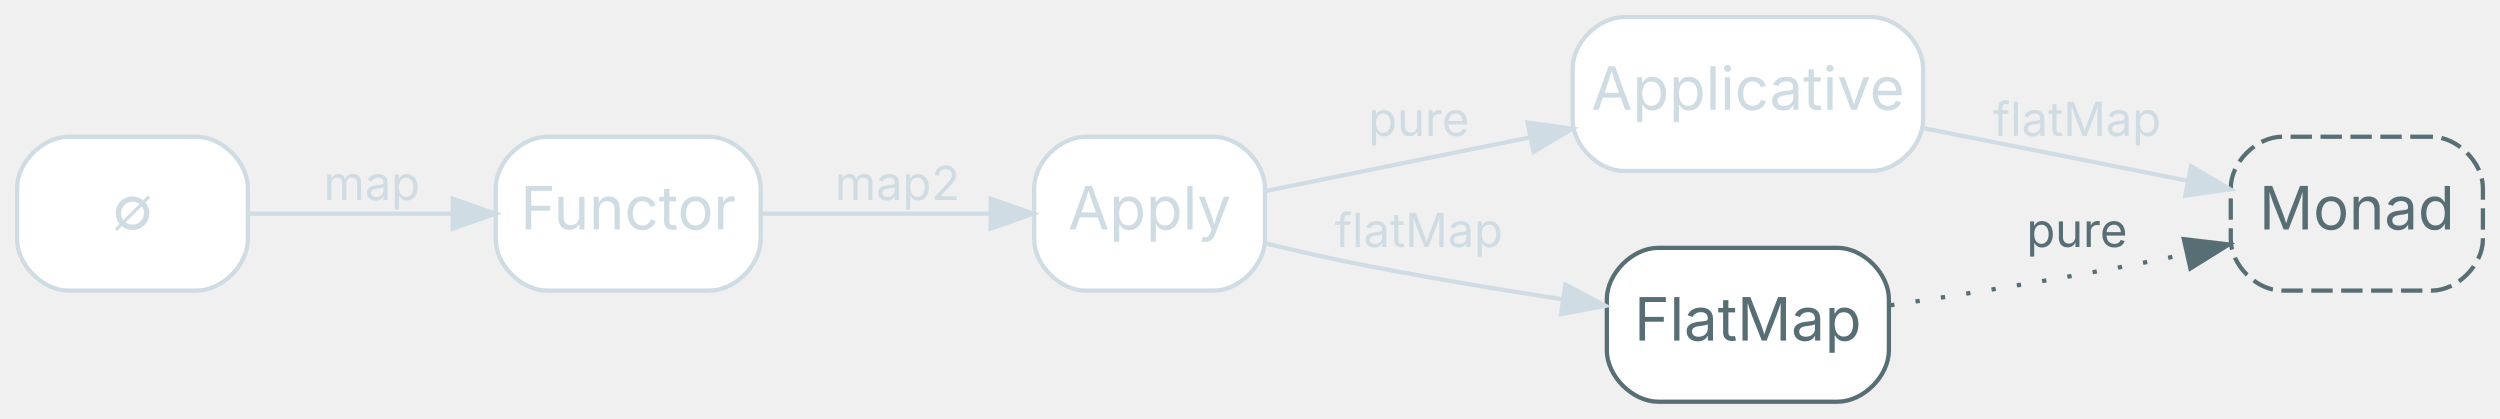
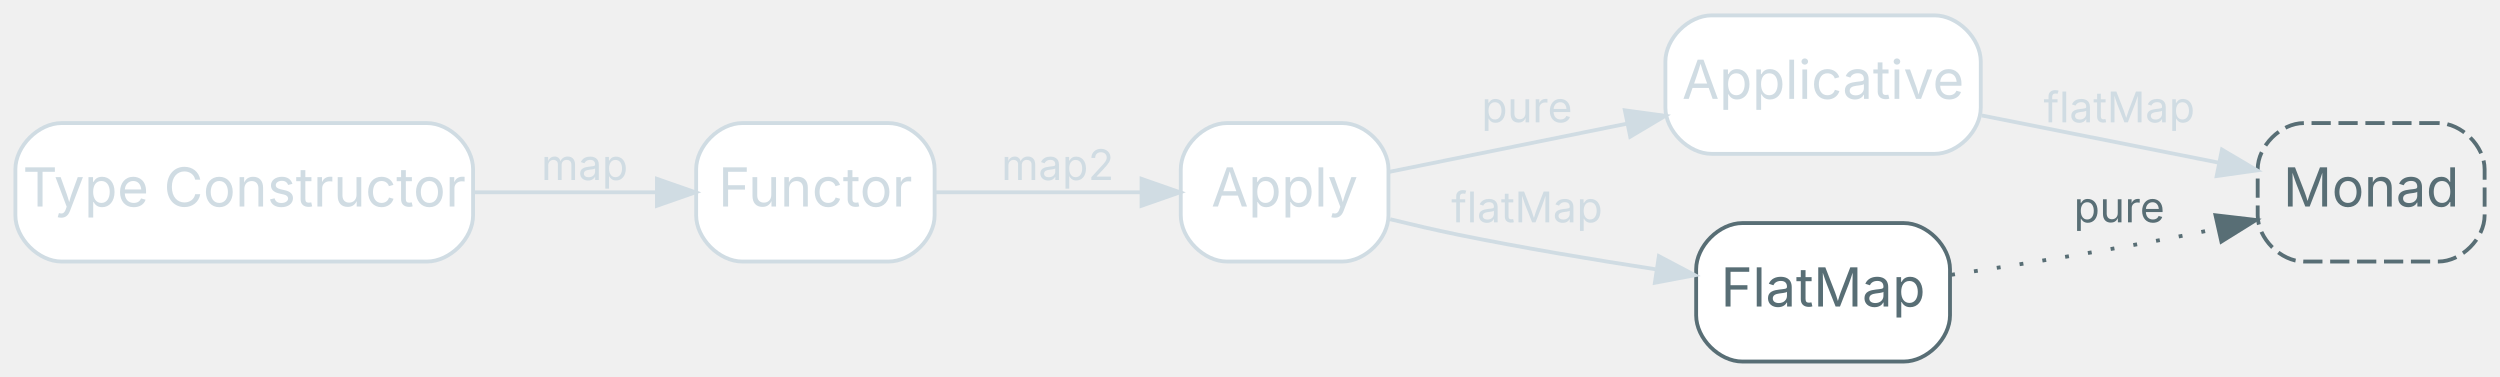
- <svg xmlns="http://www.w3.org/2000/svg" width="585pt" height="98pt" viewBox="0.00 0.00 585.00 98.00">
+ <svg xmlns="http://www.w3.org/2000/svg" width="650pt" height="98pt" viewBox="0.00 0.00 650.00 98.00">
  <g id="graph0" class="graph" transform="scale(1 1) rotate(0) translate(4 94)">
    <g id="node1" class="node disabled">
-       <path fill="#ffffff" stroke="#d0dce3" d="M42,-62C42,-62 12,-62 12,-62 6,-62 0,-56 0,-50 0,-50 0,-38 0,-38 0,-32 6,-26 12,-26 12,-26 42,-26 42,-26 48,-26 54,-32 54,-38 54,-38 54,-50 54,-50 54,-56 48,-62 42,-62" />
-       <text text-anchor="middle" x="27" y="-40.3" font-family="Inter,Arial" font-size="14.00" fill="#d0dce3">∅</text>
+       <path fill="#ffffff" stroke="#d0dce3" d="M107,-62C107,-62 12,-62 12,-62 6,-62 0,-56 0,-50 0,-50 0,-38 0,-38 0,-32 6,-26 12,-26 12,-26 107,-26 107,-26 113,-26 119,-32 119,-38 119,-38 119,-50 119,-50 119,-56 113,-62 107,-62" />
+       <text text-anchor="middle" x="59.5" y="-40.3" font-family="Inter,Arial" font-size="14.00" fill="#d0dce3">Type Constructor</text>
    </g>
    <g id="node2" class="node disabled">
-       <path fill="#ffffff" stroke="#d0dce3" d="M162,-62C162,-62 124,-62 124,-62 118,-62 112,-56 112,-50 112,-50 112,-38 112,-38 112,-32 118,-26 124,-26 124,-26 162,-26 162,-26 168,-26 174,-32 174,-38 174,-38 174,-50 174,-50 174,-56 168,-62 162,-62" />
-       <text text-anchor="middle" x="143" y="-40.3" font-family="Inter,Arial" font-size="14.00" fill="#d0dce3">Functor</text>
+       <path fill="#ffffff" stroke="#d0dce3" d="M227,-62C227,-62 189,-62 189,-62 183,-62 177,-56 177,-50 177,-50 177,-38 177,-38 177,-32 183,-26 189,-26 189,-26 227,-26 227,-26 233,-26 239,-32 239,-38 239,-38 239,-50 239,-50 239,-56 233,-62 227,-62" />
+       <text text-anchor="middle" x="208" y="-40.3" font-family="Inter,Arial" font-size="14.00" fill="#d0dce3">Functor</text>
    </g>
    <g id="edge1" class="edge disabled">
-       <path fill="none" stroke="#d0dce3" d="M54.15,-44C68.28,-44 86.03,-44 101.87,-44" />
-       <polygon fill="#d0dce3" stroke="#d0dce3" points="101.94,-47.5 111.94,-44 101.94,-40.5 101.94,-47.5" />
-       <text text-anchor="middle" x="83" y="-47.2" font-family="Inter,Arial" font-size="11.00" fill="#d0dce3">map</text>
+       <path fill="none" stroke="#d0dce3" d="M119.24,-44C135.13,-44 151.96,-44 166.59,-44" />
+       <polygon fill="#d0dce3" stroke="#d0dce3" points="166.81,-47.5 176.81,-44 166.81,-40.5 166.81,-47.5" />
+       <text text-anchor="middle" x="148" y="-47.2" font-family="Inter,Arial" font-size="11.00" fill="#d0dce3">map</text>
    </g>
    <g id="node3" class="node disabled">
-       <path fill="#ffffff" stroke="#d0dce3" d="M280,-62C280,-62 250,-62 250,-62 244,-62 238,-56 238,-50 238,-50 238,-38 238,-38 238,-32 244,-26 250,-26 250,-26 280,-26 280,-26 286,-26 292,-32 292,-38 292,-38 292,-50 292,-50 292,-56 286,-62 280,-62" />
-       <text text-anchor="middle" x="265" y="-40.3" font-family="Inter,Arial" font-size="14.00" fill="#d0dce3">Apply</text>
+       <path fill="#ffffff" stroke="#d0dce3" d="M345,-62C345,-62 315,-62 315,-62 309,-62 303,-56 303,-50 303,-50 303,-38 303,-38 303,-32 309,-26 315,-26 315,-26 345,-26 345,-26 351,-26 357,-32 357,-38 357,-38 357,-50 357,-50 357,-56 351,-62 345,-62" />
+       <text text-anchor="middle" x="330" y="-40.3" font-family="Inter,Arial" font-size="14.00" fill="#d0dce3">Apply</text>
    </g>
    <g id="edge2" class="edge disabled">
-       <path fill="none" stroke="#d0dce3" d="M174.28,-44C190.5,-44 210.58,-44 227.64,-44" />
-       <polygon fill="#d0dce3" stroke="#d0dce3" points="227.8,-47.5 237.8,-44 227.8,-40.5 227.8,-47.5" />
-       <text text-anchor="middle" x="206" y="-47.2" font-family="Inter,Arial" font-size="11.00" fill="#d0dce3">map2</text>
+       <path fill="none" stroke="#d0dce3" d="M239.28,-44C255.5,-44 275.58,-44 292.64,-44" />
+       <polygon fill="#d0dce3" stroke="#d0dce3" points="292.8,-47.5 302.8,-44 292.8,-40.5 292.8,-47.5" />
+       <text text-anchor="middle" x="271" y="-47.2" font-family="Inter,Arial" font-size="11.00" fill="#d0dce3">map2</text>
    </g>
    <g id="node4" class="node disabled">
-       <path fill="#ffffff" stroke="#d0dce3" d="M434,-90C434,-90 376,-90 376,-90 370,-90 364,-84 364,-78 364,-78 364,-66 364,-66 364,-60 370,-54 376,-54 376,-54 434,-54 434,-54 440,-54 446,-60 446,-66 446,-66 446,-78 446,-78 446,-84 440,-90 434,-90" />
-       <text text-anchor="middle" x="405" y="-68.3" font-family="Inter,Arial" font-size="14.00" fill="#d0dce3">Applicative</text>
+       <path fill="#ffffff" stroke="#d0dce3" d="M499,-90C499,-90 441,-90 441,-90 435,-90 429,-84 429,-78 429,-78 429,-66 429,-66 429,-60 435,-54 441,-54 441,-54 499,-54 499,-54 505,-54 511,-60 511,-66 511,-66 511,-78 511,-78 511,-84 505,-90 499,-90" />
+       <text text-anchor="middle" x="470" y="-68.3" font-family="Inter,Arial" font-size="14.00" fill="#d0dce3">Applicative</text>
    </g>
    <g id="edge3" class="edge disabled">
-       <path fill="none" stroke="#d0dce3" d="M292.28,-49.33C309.69,-52.86 333.07,-57.61 353.95,-61.84" />
-       <polygon fill="#d0dce3" stroke="#d0dce3" points="353.46,-65.32 363.96,-63.88 354.86,-58.46 353.46,-65.32" />
-       <text text-anchor="middle" x="328" y="-62.2" font-family="Inter,Arial" font-size="11.00" fill="#d0dce3">pure</text>
+       <path fill="none" stroke="#d0dce3" d="M357.28,-49.33C374.69,-52.86 398.07,-57.61 418.95,-61.84" />
+       <polygon fill="#d0dce3" stroke="#d0dce3" points="418.46,-65.32 428.96,-63.88 419.86,-58.46 418.46,-65.32" />
+       <text text-anchor="middle" x="393" y="-62.2" font-family="Inter,Arial" font-size="11.00" fill="#d0dce3">pure</text>
    </g>
    <g id="node5" class="node">
-       <path fill="#ffffff" stroke="#586e75" d="M426,-36C426,-36 384,-36 384,-36 378,-36 372,-30 372,-24 372,-24 372,-12 372,-12 372,-6 378,0 384,0 384,0 426,0 426,0 432,0 438,-6 438,-12 438,-12 438,-24 438,-24 438,-30 432,-36 426,-36" />
-       <text text-anchor="middle" x="405" y="-14.3" font-family="Inter,Arial" font-size="14.00" fill="#586e75">FlatMap</text>
+       <path fill="#ffffff" stroke="#586e75" d="M491,-36C491,-36 449,-36 449,-36 443,-36 437,-30 437,-24 437,-24 437,-12 437,-12 437,-6 443,0 449,0 449,0 491,0 491,0 497,0 503,-6 503,-12 503,-12 503,-24 503,-24 503,-30 497,-36 491,-36" />
+       <text text-anchor="middle" x="470" y="-14.3" font-family="Inter,Arial" font-size="14.00" fill="#586e75">FlatMap</text>
    </g>
    <g id="edge4" class="edge disabled">
-       <path fill="none" stroke="#d0dce3" d="M292.44,-37C298.21,-35.58 304.29,-34.17 310,-33 326.74,-29.58 345.28,-26.48 361.44,-23.99" />
-       <polygon fill="#d0dce3" stroke="#d0dce3" points="362.31,-27.4 371.68,-22.45 361.27,-20.48 362.31,-27.4" />
-       <text text-anchor="middle" x="328" y="-36.2" font-family="Inter,Arial" font-size="11.00" fill="#d0dce3">flatMap</text>
+       <path fill="none" stroke="#d0dce3" d="M357.44,-37C363.21,-35.58 369.29,-34.17 375,-33 391.74,-29.58 410.28,-26.48 426.44,-23.99" />
+       <polygon fill="#d0dce3" stroke="#d0dce3" points="427.31,-27.4 436.68,-22.45 426.27,-20.48 427.31,-27.4" />
+       <text text-anchor="middle" x="393" y="-36.2" font-family="Inter,Arial" font-size="11.00" fill="#d0dce3">flatMap</text>
    </g>
    <g id="node6" class="node impossible">
-       <path fill="none" stroke="#586e75" stroke-dasharray="5,2" d="M565,-62C565,-62 530,-62 530,-62 524,-62 518,-56 518,-50 518,-50 518,-38 518,-38 518,-32 524,-26 530,-26 530,-26 565,-26 565,-26 571,-26 577,-32 577,-38 577,-38 577,-50 577,-50 577,-56 571,-62 565,-62" />
-       <text text-anchor="middle" x="547.5" y="-40.3" font-family="Inter,Arial" font-size="14.00" fill="#586e75">Monad</text>
+       <path fill="none" stroke="#586e75" stroke-dasharray="5,2" d="M630,-62C630,-62 595,-62 595,-62 589,-62 583,-56 583,-50 583,-50 583,-38 583,-38 583,-32 589,-26 595,-26 595,-26 630,-26 630,-26 636,-26 642,-32 642,-38 642,-38 642,-50 642,-50 642,-56 636,-62 630,-62" />
+       <text text-anchor="middle" x="612.5" y="-40.3" font-family="Inter,Arial" font-size="14.00" fill="#586e75">Monad</text>
    </g>
    <g id="edge5" class="edge disabled">
-       <path fill="none" stroke="#d0dce3" d="M446.26,-63.98C465.65,-60.11 488.78,-55.5 507.93,-51.69" />
-       <polygon fill="#d0dce3" stroke="#d0dce3" points="508.71,-55.1 517.83,-49.71 507.34,-48.23 508.71,-55.1" />
-       <text text-anchor="middle" x="482" y="-62.2" font-family="Inter,Arial" font-size="11.00" fill="#d0dce3">flatMap</text>
+       <path fill="none" stroke="#d0dce3" d="M511.26,-63.98C530.65,-60.11 553.78,-55.5 572.93,-51.69" />
+       <polygon fill="#d0dce3" stroke="#d0dce3" points="573.71,-55.1 582.83,-49.71 572.34,-48.23 573.71,-55.1" />
+       <text text-anchor="middle" x="547" y="-62.2" font-family="Inter,Arial" font-size="11.00" fill="#d0dce3">flatMap</text>
    </g>
    <g id="edge6" class="edge impossible">
-       <path fill="none" stroke="#586e75" stroke-dasharray="1,5" d="M438.3,-22.55C456.48,-25.26 479.57,-28.96 500,-33 502.49,-33.49 505.05,-34.03 507.63,-34.58" />
-       <polygon fill="#586e75" stroke="#586e75" points="507.03,-38.03 517.55,-36.8 508.56,-31.2 507.03,-38.03" />
-       <text text-anchor="middle" x="482" y="-36.2" font-family="Inter,Arial" font-size="11.00" fill="#586e75">pure</text>
+       <path fill="none" stroke="#586e75" stroke-dasharray="1,5" d="M503.3,-22.55C521.48,-25.26 544.57,-28.96 565,-33 567.49,-33.49 570.05,-34.03 572.63,-34.58" />
+       <polygon fill="#586e75" stroke="#586e75" points="572.03,-38.03 582.55,-36.8 573.56,-31.2 572.03,-38.03" />
+       <text text-anchor="middle" x="547" y="-36.2" font-family="Inter,Arial" font-size="11.00" fill="#586e75">pure</text>
    </g>
  </g>
</svg>
